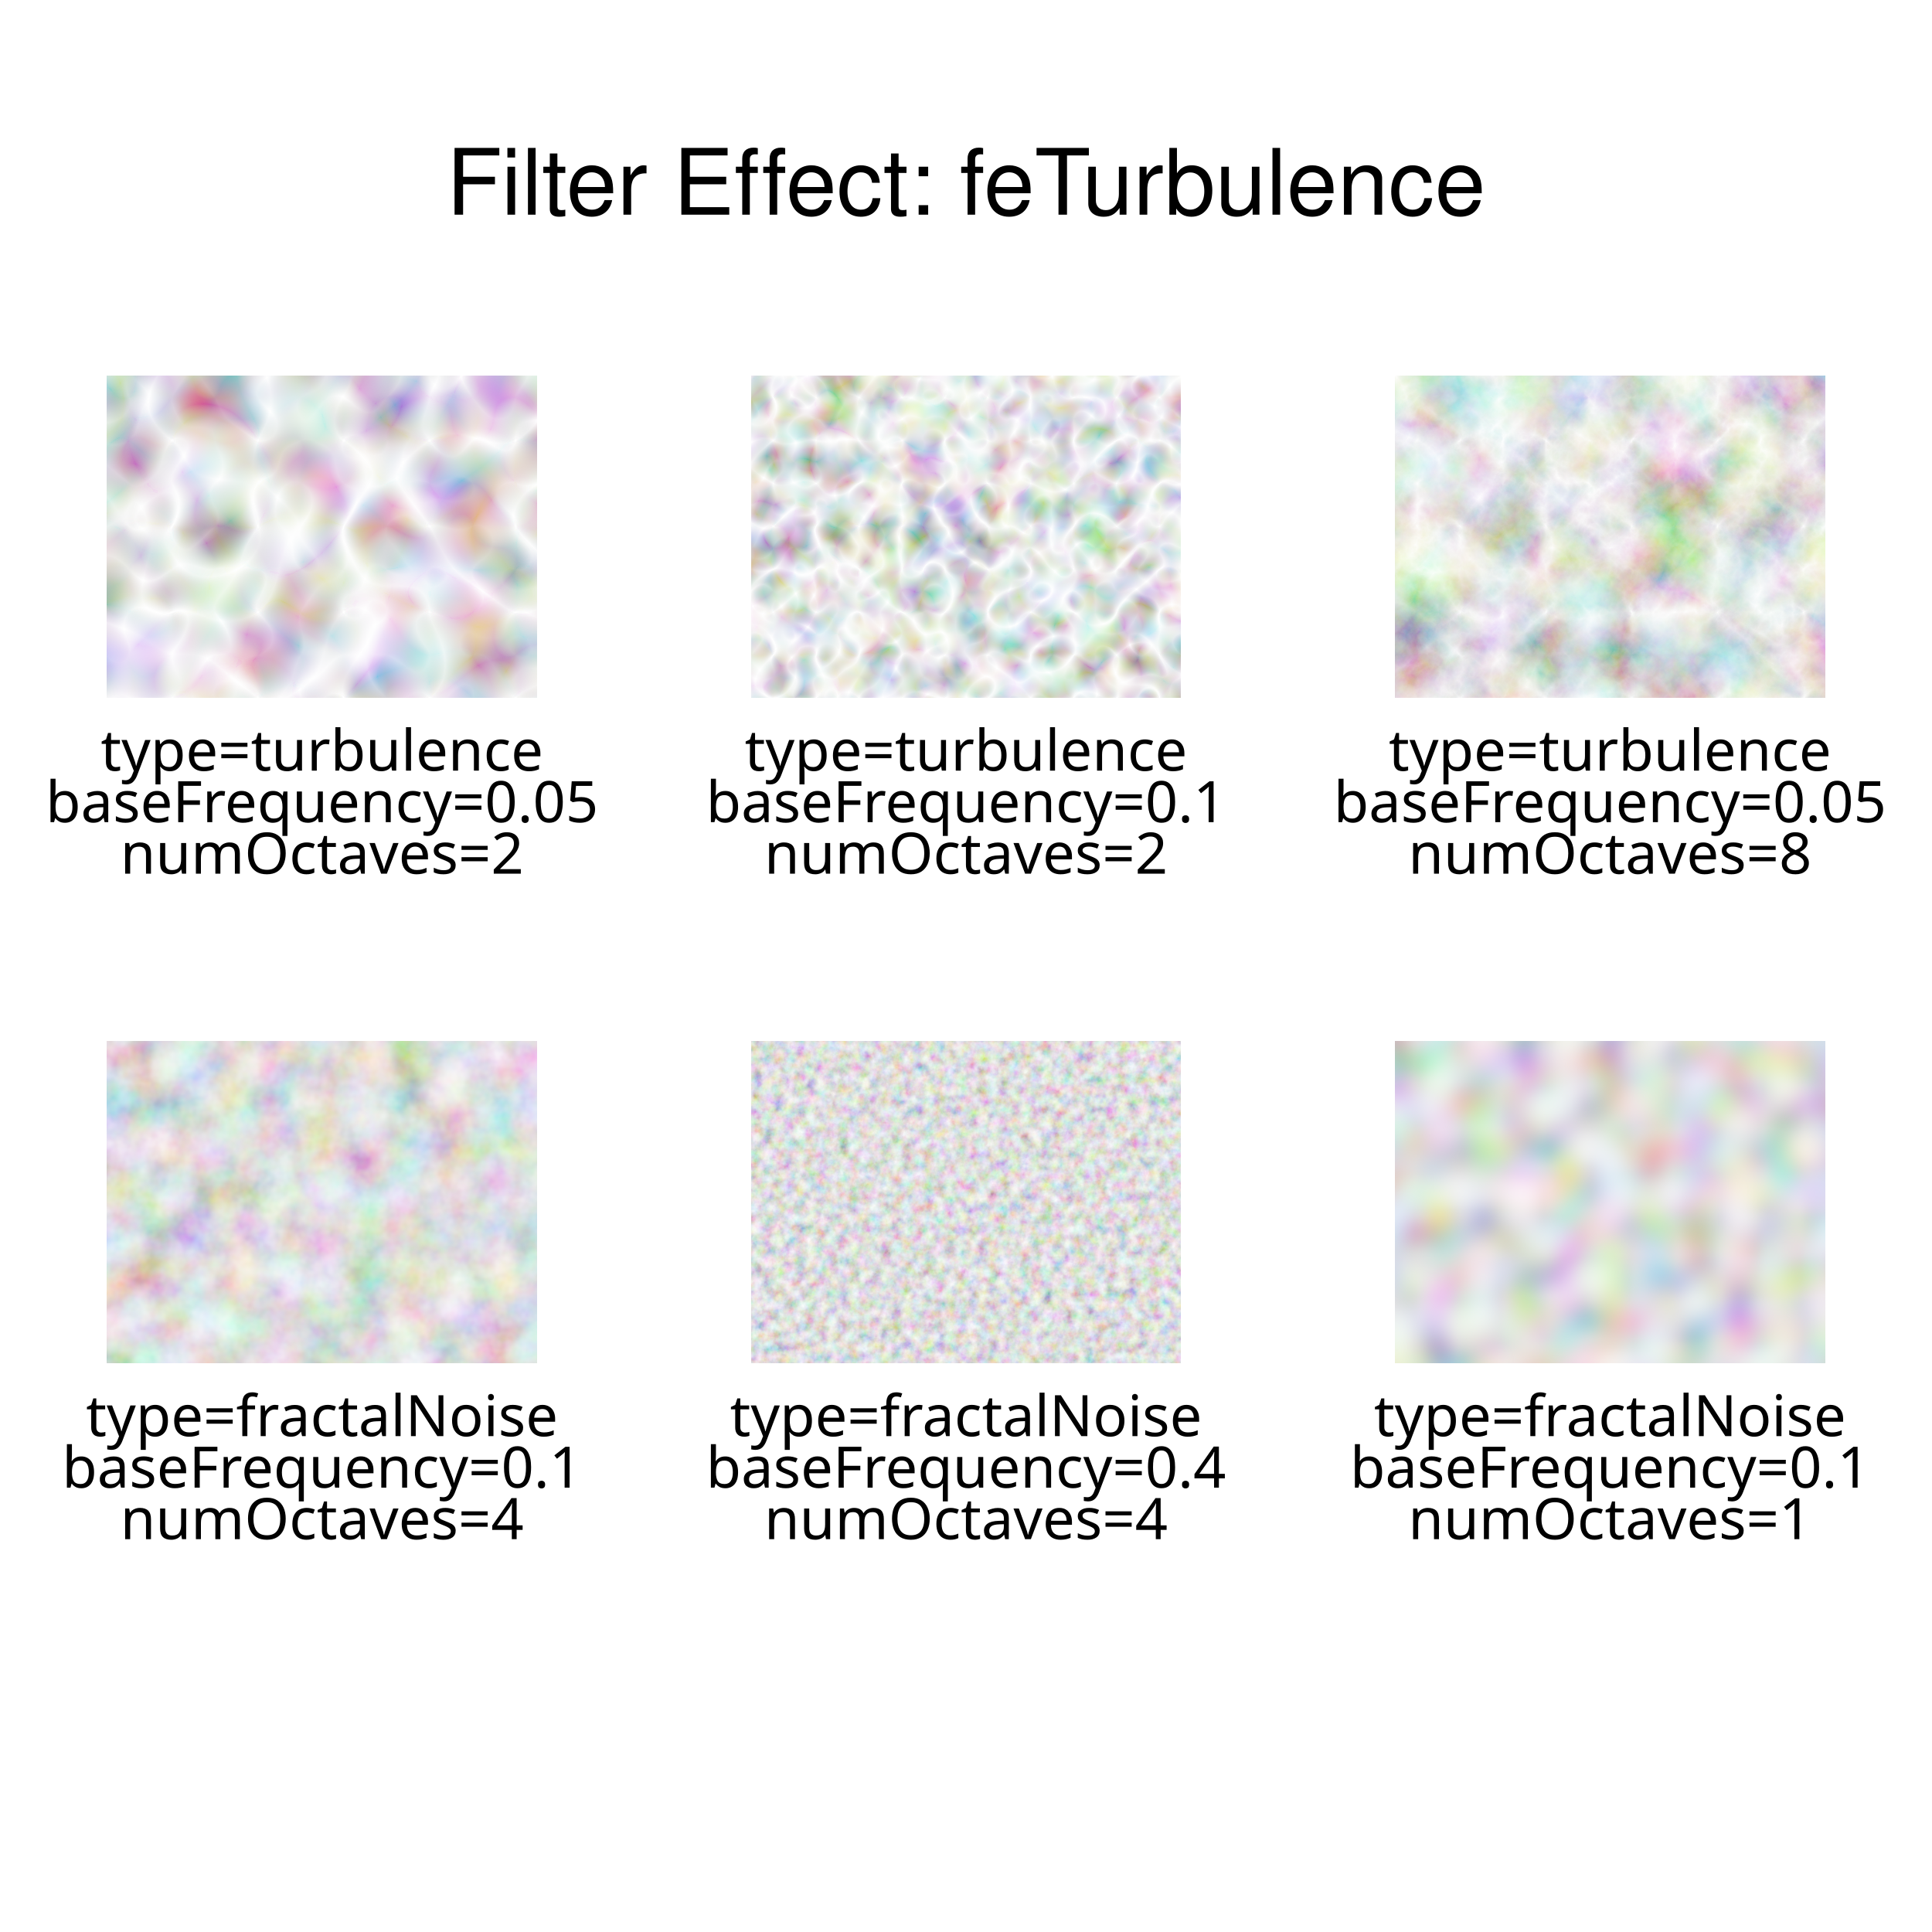
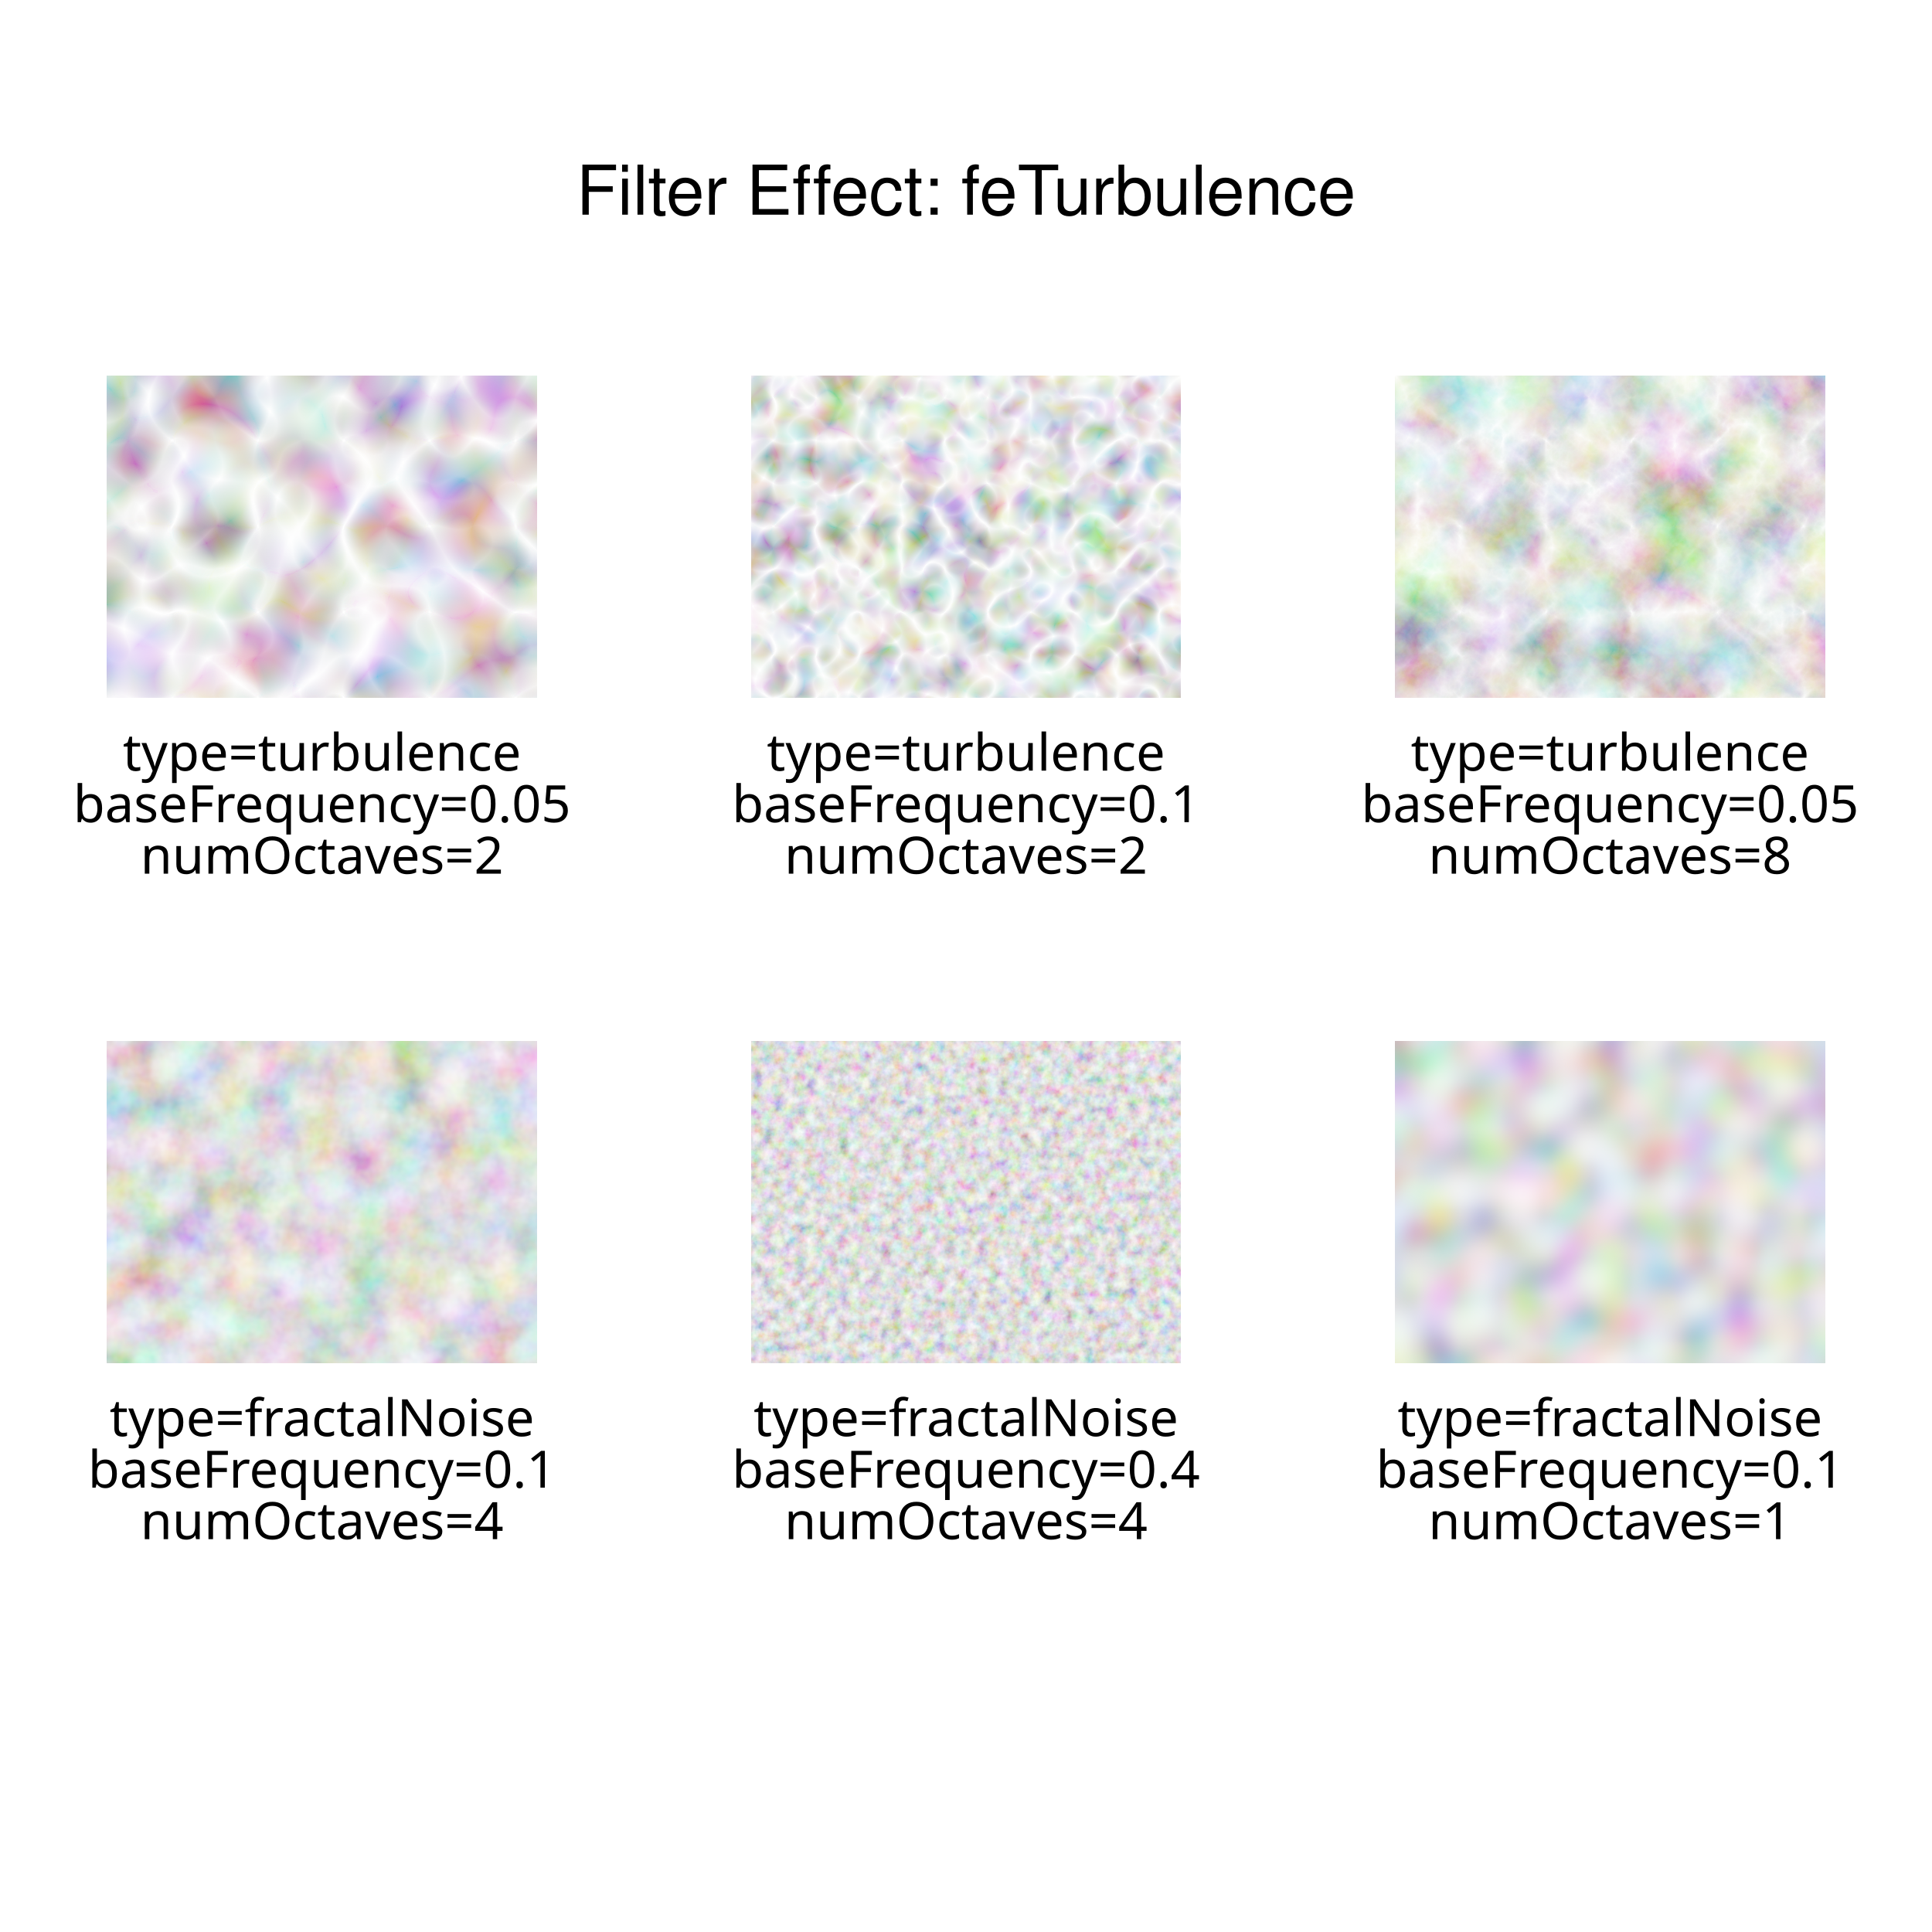
<svg width="450" height="450">
  <g>
-     <text x="225" y="50" style="font-family:Helvetica; font-size:16pt; text-anchor:middle">
+     <text x="225" y="50" style="font-family:Helvetica; font-size:16; text-anchor:middle">
    Filter Effect: feTurbulence
  </text>
-     <g style="font-family:Verdana; text-anchor:middle; font-size:10pt" transform="translate(0,62.5)">
+     <g style="font-family:SanSerif; text-anchor:middle; font-size:9pt" transform="translate(0,62.5)">
      <defs>
        <filter id="Turb1" filterUnits="objectBoundingBox" x="0%" y="0%" width="100%" height="100%">
          <feTurbulence type="turbulence" baseFrequency="0.05" numOctaves="2" />
        </filter>
        <filter id="Turb2" filterUnits="objectBoundingBox" x="0%" y="0%" width="100%" height="100%">
          <feTurbulence type="turbulence" baseFrequency="0.1" numOctaves="2" />
        </filter>
        <filter id="Turb3" filterUnits="objectBoundingBox" x="0%" y="0%" width="100%" height="100%">
          <feTurbulence type="turbulence" baseFrequency="0.05" numOctaves="8" />
        </filter>
        <filter id="Turb4" filterUnits="objectBoundingBox" x="0%" y="0%" width="100%" height="100%">
          <feTurbulence type="fractalNoise" baseFrequency="0.1" numOctaves="4" />
        </filter>
        <filter id="Turb5" filterUnits="objectBoundingBox" x="0%" y="0%" width="100%" height="100%">
          <feTurbulence type="fractalNoise" baseFrequency="0.4" numOctaves="4" />
        </filter>
        <filter id="Turb6" filterUnits="objectBoundingBox" x="0%" y="0%" width="100%" height="100%">
          <feTurbulence type="fractalNoise" baseFrequency="0.1" numOctaves="1" />
        </filter>
      </defs>
      <rect x="25" y="25" width="100" height="75" style="filter:url(#Turb1)" />
      <text x="75" y="117">type=turbulence</text>
      <text x="75" y="129">baseFrequency=0.05</text>
      <text x="75" y="141">numOctaves=2</text>
      <rect x="175" y="25" width="100" height="75" style="filter:url(#Turb2)" />
      <text x="225" y="117">type=turbulence</text>
      <text x="225" y="129">baseFrequency=0.1</text>
      <text x="225" y="141">numOctaves=2</text>
      <rect x="325" y="25" width="100" height="75" style="filter:url(#Turb3)" />
      <text x="375" y="117">type=turbulence</text>
      <text x="375" y="129">baseFrequency=0.05</text>
      <text x="375" y="141">numOctaves=8</text>
      <rect x="25" y="180" width="100" height="75" style="filter:url(#Turb4)" />
      <text x="75" y="272">type=fractalNoise</text>
      <text x="75" y="284">baseFrequency=0.1</text>
      <text x="75" y="296">numOctaves=4</text>
      <rect x="175" y="180" width="100" height="75" style="filter:url(#Turb5)" />
      <text x="225" y="272">type=fractalNoise</text>
      <text x="225" y="284">baseFrequency=0.4</text>
      <text x="225" y="296">numOctaves=4</text>
      <rect x="325" y="180" width="100" height="75" style="filter:url(#Turb6)" />
      <text x="375" y="272">type=fractalNoise</text>
      <text x="375" y="284">baseFrequency=0.1</text>
      <text x="375" y="296">numOctaves=1</text>
    </g>
  </g>
</svg>
